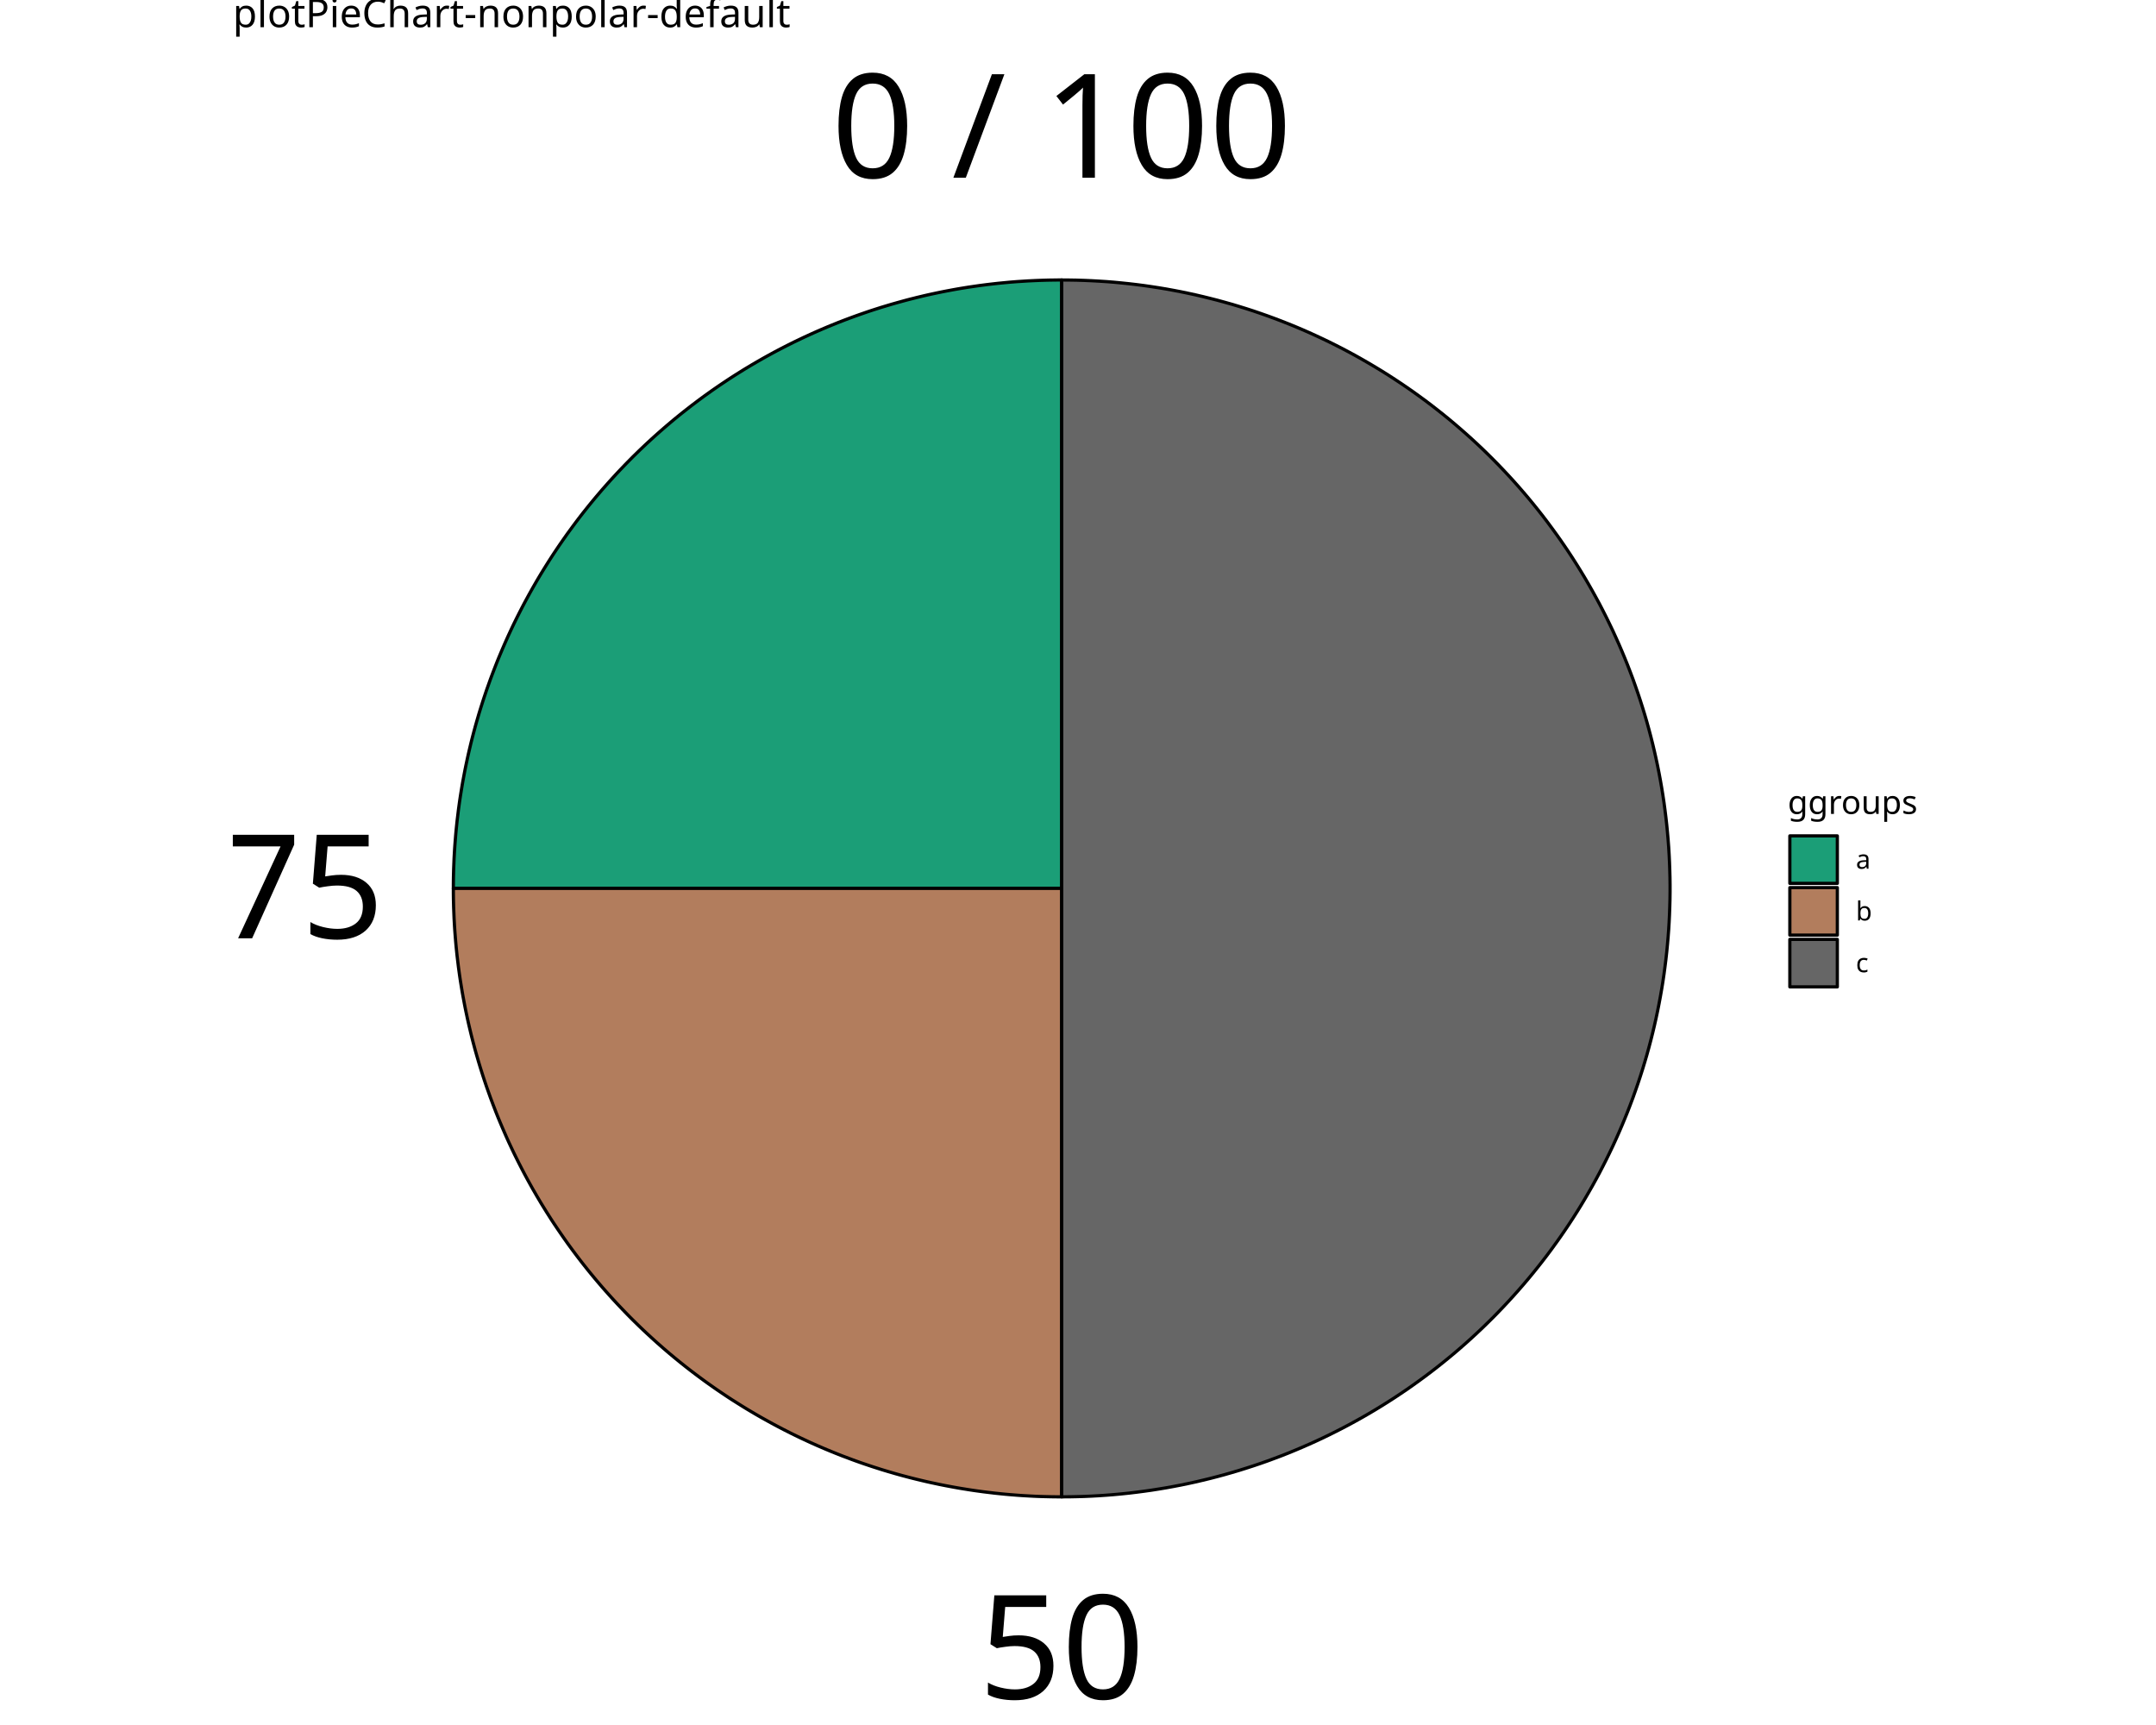
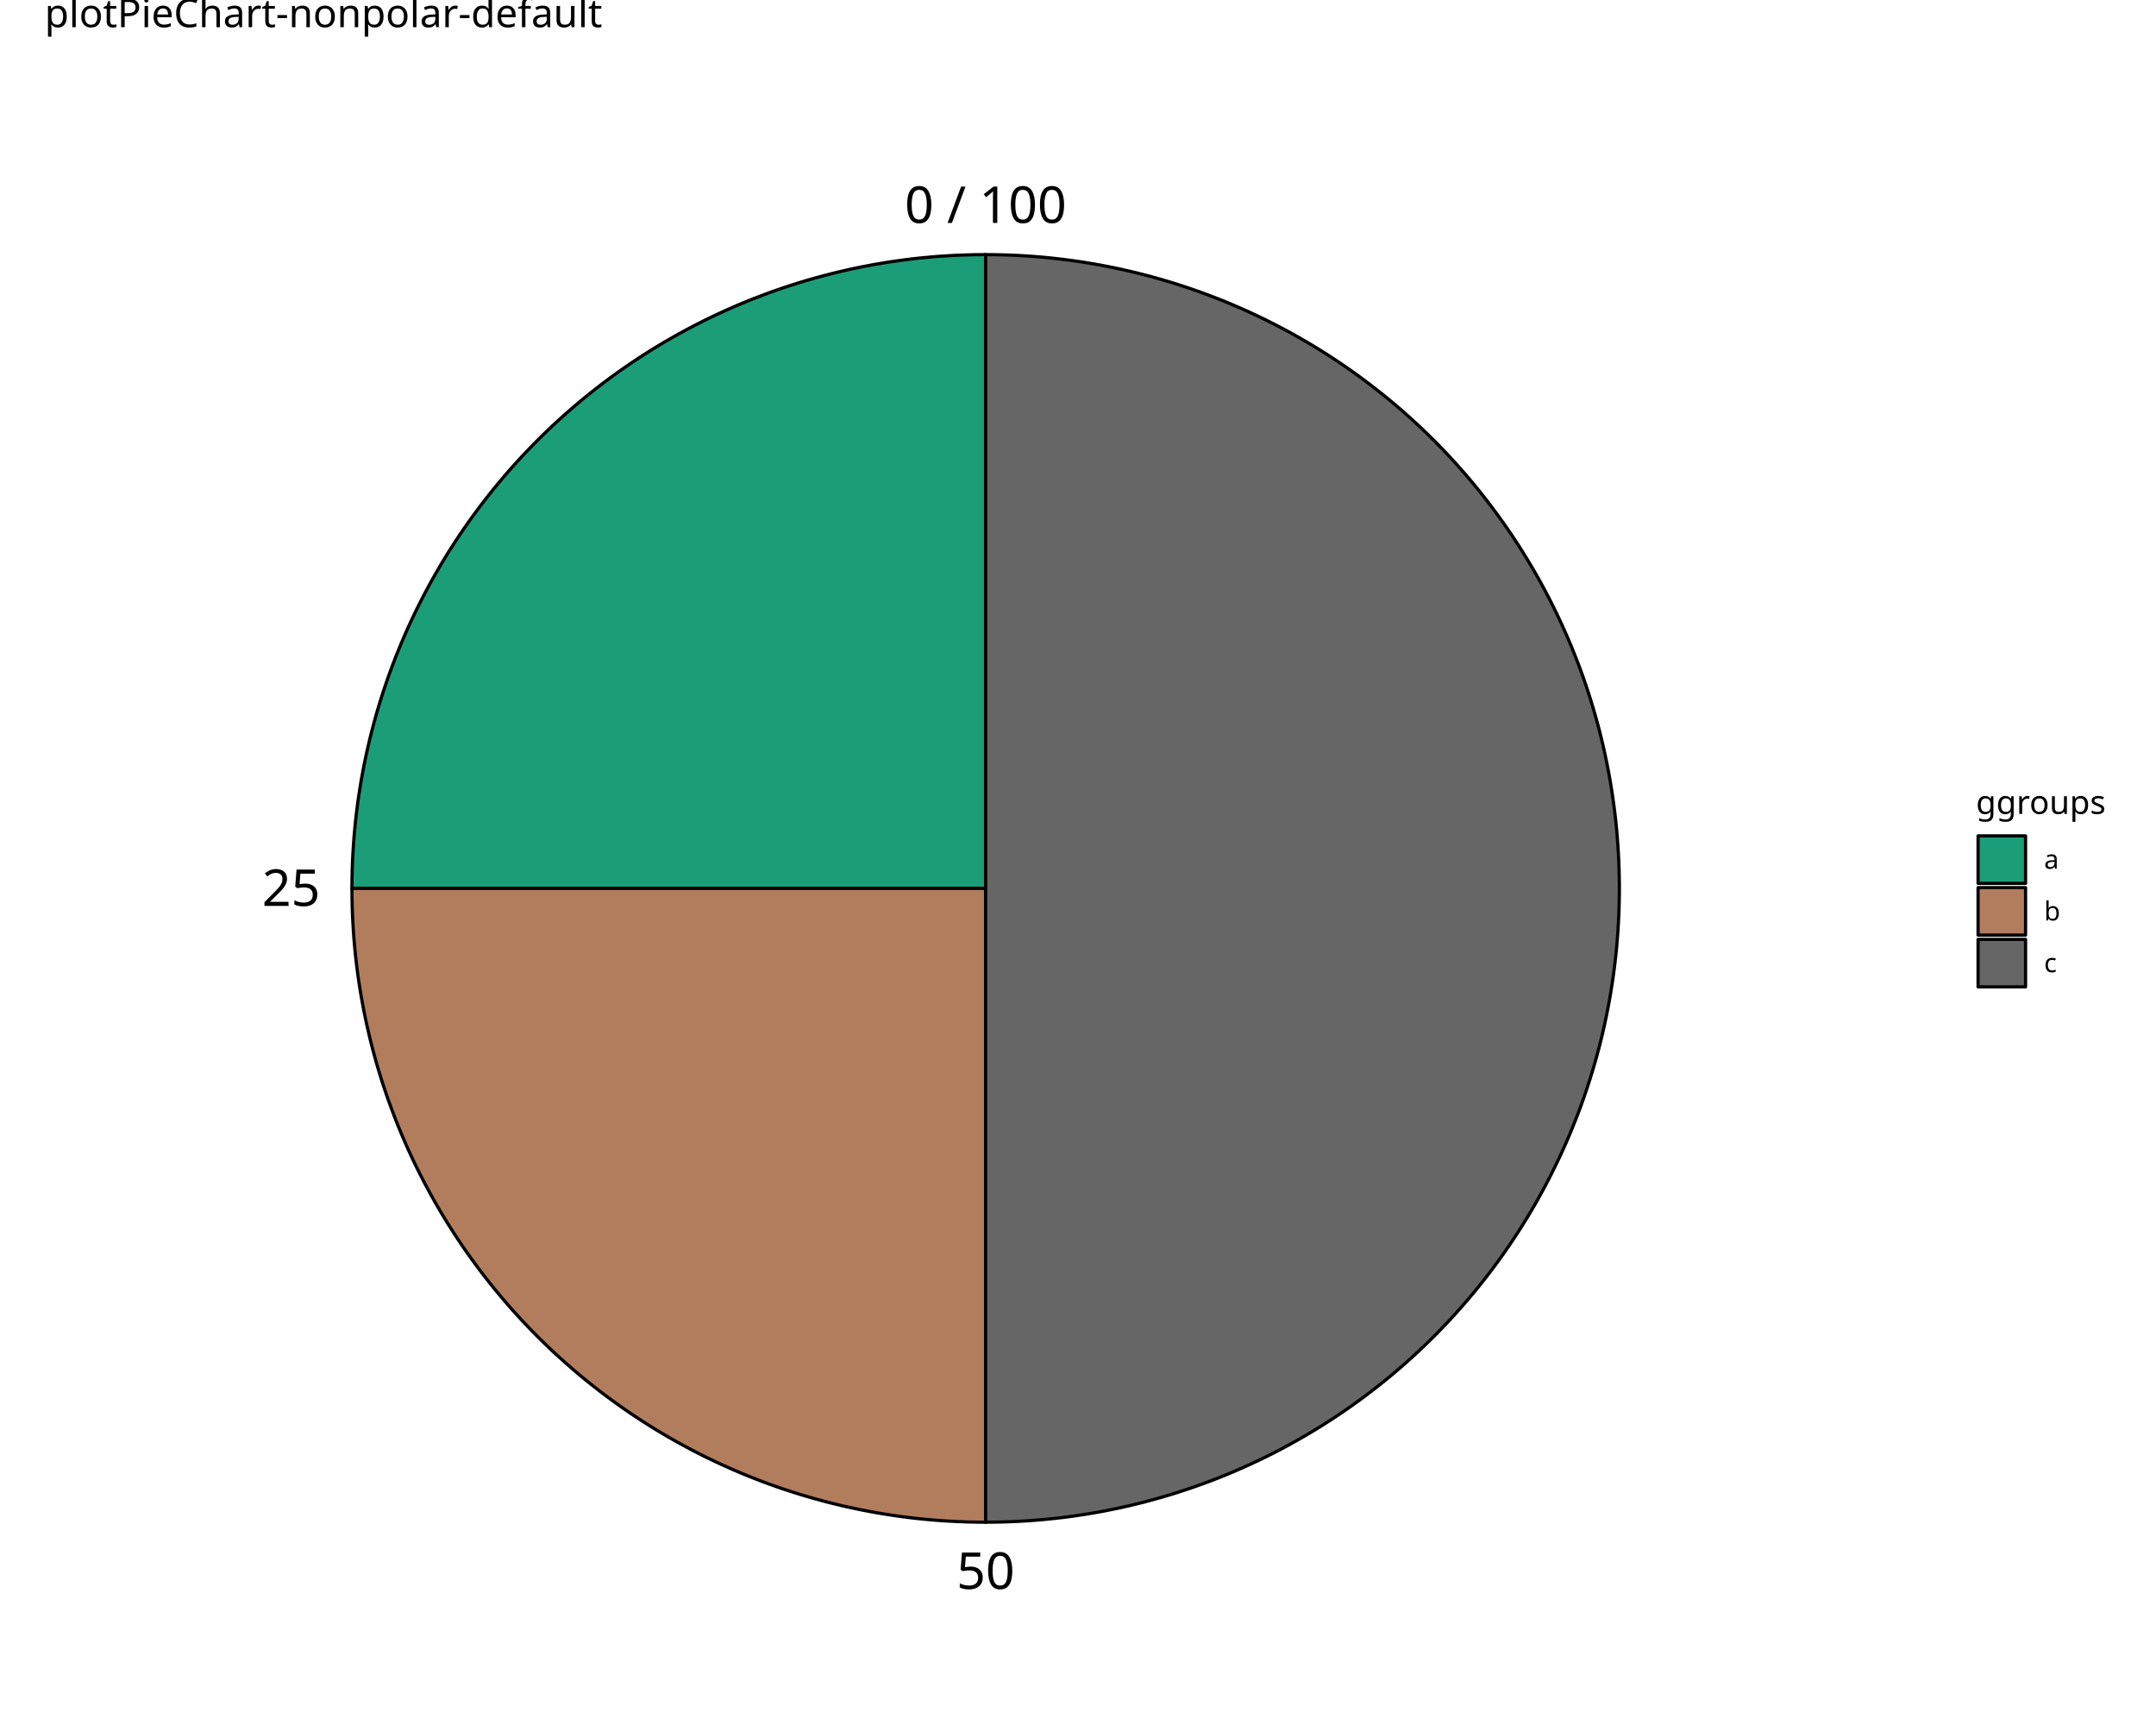
<svg xmlns="http://www.w3.org/2000/svg" class="svglite" data-engine-version="2.0" width="720.00pt" height="576.00pt" viewBox="0 0 720.00 576.00">
  <defs>
    <style type="text/css">
    .svglite line, .svglite polyline, .svglite polygon, .svglite path, .svglite rect, .svglite circle {
      fill: none;
      stroke: #000000;
      stroke-linecap: round;
      stroke-linejoin: round;
      stroke-miterlimit: 10.00;
    }
  </style>
  </defs>
  <rect width="100%" height="100%" style="stroke: none; fill: #FFFFFF;" />
  <defs>
    <clipPath id="cpMC4wMHw3MjAuMDB8MC4wMHw1NzYuMDA=">
      <rect x="0.00" y="0.00" width="720.00" height="576.00" />
    </clipPath>
  </defs>
  <g clip-path="url(#cpMC4wMHw3MjAuMDB8MC4wMHw1NzYuMDA=)">
</g>
  <defs>
-     <clipPath id="cpNzcuNzV8NjQyLjI1fDAuMDB8NTc2LjAw">
-       <rect x="77.75" y="0.00" width="564.50" height="576.00" />
+     <clipPath id="cpMTQuOTB8NzA1LjEwfDAuMDB8NTc2LjAw">
+       <rect x="14.90" y="0.00" width="690.21" height="576.00" />
    </clipPath>
  </defs>
-   <g clip-path="url(#cpNzcuNzV8NjQyLjI1fDAuMDB8NTc2LjAw)">
-     <rect x="77.75" y="0.00" width="564.50" height="576.00" style="stroke-width: 10.67; stroke: none;" />
+   <g clip-path="url(#cpMTQuOTB8NzA1LjEwfDAuMDB8NTc2LjAw)">
+     <rect x="14.90" y="0.00" width="690.21" height="576.00" style="stroke-width: 10.67; stroke: none;" />
  </g>
  <g clip-path="url(#cpMC4wMHw3MjAuMDB8MC4wMHw1NzYuMDA=)">
</g>
  <defs>
-     <clipPath id="cpNzcuNzV8NTgwLjU3fDE3LjMwfDU3Ni4wMA==">
-       <rect x="77.75" y="17.30" width="502.82" height="558.70" />
+     <clipPath id="cpMTQuOTB8NjQzLjQzfDE3LjMwfDU3Ni4wMA==">
+       <rect x="14.90" y="17.30" width="628.53" height="558.70" />
    </clipPath>
  </defs>
-   <g clip-path="url(#cpNzcuNzV8NTgwLjU3fDE3LjMwfDU3Ni4wMA==)">
-     <rect x="77.75" y="17.30" width="502.82" height="558.70" style="stroke-width: 10.67; stroke: none;" />
-     <polygon points="354.56,296.65 354.56,93.49 353.31,93.49 352.06,93.51 350.80,93.52 349.55,93.55 348.30,93.59 347.05,93.63 345.80,93.68 344.55,93.74 343.30,93.80 342.05,93.88 340.80,93.96 339.56,94.04 338.31,94.14 337.06,94.24 335.81,94.36 334.57,94.48 333.32,94.60 332.08,94.74 330.84,94.88 329.59,95.03 328.35,95.19 327.11,95.35 325.87,95.53 324.63,95.71 323.40,95.89 322.16,96.09 320.92,96.29 319.69,96.50 318.46,96.72 317.23,96.95 316.00,97.18 314.77,97.42 313.54,97.67 312.32,97.93 311.10,98.19 309.87,98.46 308.65,98.74 307.44,99.03 306.22,99.32 305.01,99.63 303.79,99.93 302.58,100.25 301.37,100.58 300.17,100.91 298.96,101.25 297.76,101.59 296.56,101.95 295.36,102.31 294.16,102.67 292.97,103.05 291.78,103.43 290.59,103.82 289.40,104.22 288.22,104.63 287.04,105.04 285.86,105.46 284.68,105.89 283.51,106.32 282.34,106.76 281.17,107.21 280.00,107.66 278.84,108.13 277.68,108.60 276.52,109.07 275.37,109.56 274.22,110.05 273.07,110.55 271.93,111.05 270.78,111.57 269.65,112.09 268.51,112.61 267.38,113.15 266.25,113.69 265.12,114.23 264.00,114.79 262.88,115.35 261.77,115.92 260.66,116.49 259.55,117.07 258.44,117.66 257.34,118.26 256.25,118.86 255.15,119.47 254.06,120.09 252.98,120.71 251.90,121.34 250.82,121.97 249.74,122.62 248.67,123.26 247.61,123.92 246.55,124.58 245.49,125.25 244.43,125.93 243.38,126.61 242.34,127.30 241.30,127.99 240.26,128.69 239.23,129.40 238.20,130.11 237.18,130.83 236.16,131.56 235.14,132.29 234.13,133.03 233.13,133.77 232.13,134.53 231.13,135.28 230.14,136.05 229.15,136.82 228.17,137.59 227.19,138.37 226.22,139.16 225.25,139.95 224.29,140.75 223.33,141.56 222.38,142.37 221.43,143.19 220.49,144.01 219.55,144.84 218.62,145.67 217.69,146.51 216.77,147.36 215.85,148.21 214.94,149.07 214.03,149.93 213.13,150.80 212.24,151.67 211.34,152.55 210.46,153.44 209.58,154.33 208.71,155.22 207.84,156.13 206.98,157.03 206.12,157.94 205.27,158.86 204.42,159.78 203.58,160.71 202.75,161.64 201.92,162.58 201.09,163.52 200.28,164.47 199.47,165.42 198.66,166.38 197.86,167.34 197.07,168.31 196.28,169.28 195.50,170.26 194.72,171.24 193.95,172.23 193.19,173.22 192.43,174.22 191.68,175.22 190.94,176.23 190.20,177.24 189.46,178.25 188.74,179.27 188.02,180.29 187.31,181.32 186.60,182.35 185.90,183.39 185.20,184.43 184.51,185.48 183.83,186.53 183.16,187.58 182.49,188.64 181.83,189.70 181.17,190.77 180.52,191.84 179.88,192.91 179.24,193.99 178.62,195.07 177.99,196.16 177.38,197.25 176.77,198.34 176.17,199.44 175.57,200.54 174.98,201.64 174.40,202.75 173.83,203.86 173.26,204.98 172.70,206.09 172.14,207.22 171.59,208.34 171.05,209.47 170.52,210.60 169.99,211.74 169.47,212.88 168.96,214.02 168.46,215.16 167.96,216.31 167.47,217.46 166.98,218.62 166.50,219.77 166.03,220.93 165.57,222.10 165.12,223.26 164.67,224.43 164.23,225.60 163.79,226.77 163.37,227.95 162.95,229.13 162.53,230.31 162.13,231.50 161.73,232.68 161.34,233.87 160.96,235.06 160.58,236.26 160.21,237.45 159.85,238.65 159.50,239.85 159.15,241.05 158.81,242.26 158.48,243.47 158.16,244.67 157.84,245.89 157.53,247.10 157.23,248.31 156.94,249.53 156.65,250.75 156.37,251.97 156.10,253.19 155.84,254.41 155.58,255.64 155.33,256.86 155.09,258.09 154.86,259.32 154.63,260.55 154.41,261.78 154.20,263.02 154.00,264.25 153.80,265.49 153.61,266.73 153.43,267.96 153.26,269.20 153.09,270.44 152.94,271.69 152.79,272.93 152.64,274.17 152.51,275.42 152.38,276.66 152.26,277.91 152.15,279.15 152.05,280.40 151.95,281.65 151.86,282.90 151.78,284.15 151.71,285.39 151.64,286.64 151.59,287.89 151.54,289.14 151.49,290.40 151.46,291.65 151.43,292.90 151.41,294.15 151.40,295.40 151.40,296.65 354.56,296.65 " style="stroke-width: 1.07; stroke-linecap: butt; fill: #1B9E77;" />
-     <polygon points="354.56,296.65 151.40,296.65 151.40,297.90 151.41,299.15 151.43,300.41 151.46,301.66 151.49,302.91 151.54,304.16 151.59,305.41 151.64,306.66 151.71,307.91 151.78,309.16 151.86,310.41 151.95,311.66 152.05,312.90 152.15,314.15 152.26,315.40 152.38,316.64 152.51,317.89 152.64,319.13 152.79,320.38 152.94,321.62 153.09,322.86 153.26,324.10 153.43,325.34 153.61,326.58 153.80,327.82 154.00,329.05 154.20,330.29 154.41,331.52 154.63,332.75 154.86,333.98 155.09,335.21 155.33,336.44 155.58,337.67 155.84,338.89 156.10,340.12 156.37,341.34 156.65,342.56 156.94,343.77 157.23,344.99 157.53,346.21 157.84,347.42 158.16,348.63 158.48,349.84 158.81,351.05 159.15,352.25 159.50,353.45 159.85,354.65 160.21,355.85 160.58,357.05 160.96,358.24 161.34,359.43 161.73,360.62 162.13,361.81 162.53,362.99 162.95,364.17 163.37,365.35 163.79,366.53 164.23,367.70 164.67,368.87 165.12,370.04 165.57,371.21 166.03,372.37 166.50,373.53 166.98,374.69 167.47,375.84 167.96,376.99 168.46,378.14 168.96,379.29 169.47,380.43 169.99,381.57 170.52,382.70 171.05,383.83 171.59,384.96 172.14,386.09 172.70,387.21 173.26,388.33 173.83,389.44 174.40,390.55 174.98,391.66 175.57,392.77 176.17,393.87 176.77,394.96 177.38,396.06 177.99,397.15 178.62,398.23 179.24,399.31 179.88,400.39 180.52,401.47 181.17,402.54 181.83,403.60 182.49,404.67 183.16,405.72 183.83,406.78 184.51,407.83 185.20,408.87 185.90,409.91 186.60,410.95 187.31,411.98 188.02,413.01 188.74,414.03 189.46,415.05 190.20,416.07 190.94,417.08 191.68,418.08 192.43,419.08 193.19,420.08 193.95,421.07 194.72,422.06 195.50,423.04 196.28,424.02 197.07,424.99 197.86,425.96 198.66,426.92 199.47,427.88 200.28,428.83 201.09,429.78 201.92,430.72 202.75,431.66 203.58,432.59 204.42,433.52 205.27,434.44 206.12,435.36 206.98,436.27 207.84,437.18 208.71,438.08 209.58,438.98 210.46,439.87 211.34,440.75 212.24,441.63 213.13,442.50 214.03,443.37 214.94,444.24 215.85,445.09 216.77,445.94 217.69,446.79 218.62,447.63 219.55,448.47 220.49,449.29 221.43,450.12 222.38,450.93 223.33,451.75 224.29,452.55 225.25,453.35 226.22,454.14 227.19,454.93 228.17,455.71 229.15,456.49 230.14,457.26 231.13,458.02 232.13,458.78 233.13,459.53 234.13,460.27 235.14,461.01 236.16,461.75 237.18,462.47 238.20,463.19 239.23,463.91 240.26,464.61 241.30,465.31 242.34,466.01 243.38,466.70 244.43,467.38 245.49,468.05 246.55,468.72 247.61,469.38 248.67,470.04 249.74,470.69 250.82,471.33 251.90,471.97 252.98,472.60 254.06,473.22 255.15,473.83 256.25,474.44 257.34,475.04 258.44,475.64 259.55,476.23 260.66,476.81 261.77,477.39 262.88,477.95 264.00,478.52 265.12,479.07 266.25,479.62 267.38,480.16 268.51,480.69 269.65,481.22 270.78,481.74 271.93,482.25 273.07,482.76 274.22,483.25 275.37,483.75 276.52,484.23 277.68,484.71 278.84,485.18 280.00,485.64 281.17,486.10 282.34,486.54 283.51,486.98 284.68,487.42 285.86,487.85 287.04,488.27 288.22,488.68 289.40,489.08 290.59,489.48 291.78,489.87 292.97,490.25 294.16,490.63 295.36,491.00 296.56,491.36 297.76,491.71 298.96,492.06 300.17,492.40 301.37,492.73 302.58,493.05 303.79,493.37 305.01,493.68 306.22,493.98 307.44,494.27 308.65,494.56 309.87,494.84 311.10,495.11 312.32,495.37 313.54,495.63 314.77,495.88 316.00,496.12 317.23,496.35 318.46,496.58 319.69,496.80 320.92,497.01 322.16,497.21 323.40,497.41 324.63,497.60 325.87,497.78 327.11,497.95 328.35,498.12 329.59,498.27 330.84,498.42 332.08,498.57 333.32,498.70 334.57,498.83 335.81,498.95 337.06,499.06 338.31,499.16 339.56,499.26 340.80,499.35 342.05,499.43 343.30,499.50 344.55,499.57 345.80,499.63 347.05,499.68 348.30,499.72 349.55,499.75 350.80,499.78 352.06,499.80 353.31,499.81 354.56,499.81 354.56,296.65 " style="stroke-width: 1.07; stroke-linecap: butt; fill: #B27D5D;" />
-     <polygon points="354.56,296.65 354.56,499.81 357.06,499.80 359.56,499.75 362.07,499.68 364.57,499.57 367.07,499.43 369.56,499.26 372.06,499.06 374.55,498.83 377.04,498.57 379.53,498.27 382.01,497.95 384.49,497.60 386.96,497.21 389.43,496.80 391.89,496.35 394.35,495.88 396.80,495.37 399.24,494.84 401.68,494.27 404.11,493.68 406.54,493.05 408.95,492.40 411.36,491.71 413.76,491.00 416.15,490.25 418.53,489.48 420.90,488.68 423.26,487.85 425.61,486.98 427.95,486.10 430.28,485.18 432.59,484.23 434.90,483.25 437.19,482.25 439.47,481.22 441.74,480.16 443.99,479.07 446.23,477.95 448.46,476.81 450.67,475.64 452.87,474.44 455.05,473.22 457.22,471.97 459.37,470.69 461.51,469.38 463.63,468.05 465.73,466.70 467.82,465.31 469.89,463.91 471.94,462.47 473.97,461.01 475.99,459.53 477.99,458.02 479.97,456.49 481.93,454.93 483.87,453.35 485.79,451.75 487.69,450.12 489.57,448.47 491.43,446.79 493.27,445.09 495.09,443.37 496.88,441.63 498.66,439.87 500.41,438.08 502.14,436.27 503.85,434.44 505.54,432.59 507.20,430.72 508.84,428.83 510.46,426.92 512.05,424.99 513.62,423.04 515.17,421.07 516.69,419.08 518.18,417.08 519.65,415.05 521.10,413.01 522.52,410.95 523.92,408.87 525.29,406.78 526.63,404.67 527.95,402.54 529.24,400.39 530.50,398.23 531.74,396.06 532.95,393.87 534.14,391.66 535.29,389.44 536.42,387.21 537.52,384.96 538.60,382.70 539.64,380.43 540.66,378.14 541.65,375.84 542.61,373.53 543.55,371.21 544.45,368.87 545.33,366.53 546.17,364.17 546.99,361.81 547.78,359.43 548.54,357.05 549.27,354.65 549.97,352.25 550.64,349.84 551.28,347.42 551.89,344.99 552.47,342.56 553.02,340.12 553.54,337.67 554.03,335.21 554.49,332.75 554.92,330.29 555.32,327.82 555.69,325.34 556.02,322.86 556.33,320.38 556.61,317.89 556.85,315.40 557.07,312.90 557.26,310.41 557.41,307.91 557.53,305.41 557.62,302.91 557.69,300.41 557.72,297.90 557.72,295.40 557.69,292.90 557.62,290.40 557.53,287.89 557.41,285.39 557.26,282.90 557.07,280.40 556.85,277.91 556.61,275.42 556.33,272.93 556.02,270.44 555.69,267.96 555.32,265.49 554.92,263.02 554.49,260.55 554.03,258.09 553.54,255.64 553.02,253.19 552.47,250.75 551.89,248.31 551.28,245.89 550.64,243.47 549.97,241.05 549.27,238.65 548.54,236.26 547.78,233.87 546.99,231.50 546.17,229.13 545.33,226.77 544.45,224.43 543.55,222.10 542.61,219.77 541.65,217.46 540.66,215.16 539.64,212.88 538.60,210.60 537.52,208.34 536.42,206.09 535.29,203.86 534.14,201.64 532.95,199.44 531.74,197.25 530.50,195.07 529.24,192.91 527.95,190.77 526.63,188.64 525.29,186.53 523.92,184.43 522.52,182.35 521.10,180.29 519.65,178.25 518.18,176.23 516.69,174.22 515.17,172.23 513.62,170.26 512.05,168.31 510.46,166.38 508.84,164.47 507.20,162.58 505.54,160.71 503.85,158.86 502.14,157.03 500.41,155.22 498.66,153.44 496.88,151.67 495.09,149.93 493.27,148.21 491.43,146.51 489.57,144.84 487.69,143.19 485.79,141.56 483.87,139.95 481.93,138.37 479.97,136.82 477.99,135.28 475.99,133.77 473.97,132.29 471.94,130.83 469.89,129.40 467.82,127.99 465.73,126.61 463.63,125.25 461.51,123.92 459.37,122.62 457.22,121.34 455.05,120.09 452.87,118.86 450.67,117.66 448.46,116.49 446.23,115.35 443.99,114.23 441.74,113.15 439.47,112.09 437.19,111.05 434.90,110.05 432.59,109.07 430.28,108.13 427.95,107.21 425.61,106.32 423.26,105.46 420.90,104.63 418.53,103.82 416.15,103.05 413.76,102.31 411.36,101.59 408.95,100.91 406.54,100.25 404.11,99.63 401.68,99.03 399.24,98.46 396.80,97.93 394.35,97.42 391.89,96.95 389.43,96.50 386.96,96.09 384.49,95.71 382.01,95.35 379.53,95.03 377.04,94.74 374.55,94.48 372.06,94.24 369.56,94.04 367.07,93.88 364.57,93.74 362.07,93.63 359.56,93.55 357.06,93.51 354.56,93.49 354.56,296.65 " style="stroke-width: 1.07; stroke-linecap: butt; fill: #666666;" />
-     <text x="354.56" y="59.34" text-anchor="middle" style="font-size: 48.37px; font-family: sans;" textLength="147.92px" lengthAdjust="spacingAndGlyphs">0 / 100</text>
-     <text x="100.61" y="313.30" text-anchor="middle" style="font-size: 48.37px; font-family: sans;" textLength="53.81px" lengthAdjust="spacingAndGlyphs">75</text>
-     <text x="354.56" y="567.25" text-anchor="middle" style="font-size: 48.37px; font-family: sans;" textLength="53.81px" lengthAdjust="spacingAndGlyphs">50</text>
+   <g clip-path="url(#cpMTQuOTB8NjQzLjQzfDE3LjMwfDU3Ni4wMA==)">
+     <rect x="14.90" y="17.30" width="628.53" height="558.70" style="stroke-width: 10.67; stroke: none;" />
+     <polygon points="329.16,296.65 329.16,85.02 327.86,85.03 326.55,85.04 325.25,85.06 323.95,85.09 322.64,85.13 321.34,85.17 320.04,85.22 318.74,85.28 317.44,85.35 316.13,85.43 314.83,85.51 313.53,85.60 312.23,85.70 310.93,85.81 309.64,85.93 308.34,86.05 307.04,86.18 305.74,86.32 304.45,86.47 303.16,86.63 301.86,86.79 300.57,86.97 299.28,87.15 297.99,87.33 296.70,87.53 295.41,87.73 294.13,87.95 292.84,88.16 291.56,88.39 290.28,88.63 288.99,88.87 287.72,89.12 286.44,89.38 285.16,89.65 283.89,89.92 282.62,90.21 281.34,90.50 280.08,90.80 278.81,91.10 277.54,91.42 276.28,91.74 275.02,92.07 273.76,92.41 272.50,92.75 271.25,93.10 269.99,93.46 268.74,93.83 267.50,94.21 266.25,94.59 265.01,94.98 263.77,95.38 262.53,95.79 261.29,96.20 260.06,96.63 258.83,97.05 257.60,97.49 256.37,97.94 255.15,98.39 253.93,98.85 252.71,99.32 251.50,99.79 250.29,100.27 249.08,100.76 247.87,101.26 246.67,101.76 245.47,102.28 244.28,102.79 243.09,103.32 241.90,103.85 240.71,104.40 239.53,104.94 238.35,105.50 237.17,106.06 236.00,106.63 234.83,107.21 233.67,107.80 232.50,108.39 231.35,108.99 230.19,109.59 229.04,110.21 227.90,110.83 226.75,111.45 225.61,112.09 224.48,112.73 223.35,113.38 222.22,114.03 221.10,114.69 219.98,115.36 218.86,116.04 217.75,116.72 216.65,117.41 215.55,118.11 214.45,118.81 213.36,119.52 212.27,120.24 211.18,120.96 210.10,121.69 209.03,122.43 207.96,123.17 206.89,123.92 205.83,124.68 204.77,125.44 203.72,126.21 202.67,126.99 201.63,127.77 200.59,128.56 199.56,129.35 198.53,130.16 197.51,130.96 196.49,131.78 195.47,132.60 194.47,133.42 193.46,134.26 192.47,135.10 191.47,135.94 190.49,136.79 189.50,137.65 188.53,138.51 187.56,139.38 186.59,140.26 185.63,141.14 184.67,142.03 183.72,142.92 182.78,143.82 181.84,144.72 180.91,145.63 179.98,146.55 179.06,147.47 178.14,148.40 177.23,149.33 176.33,150.27 175.43,151.21 174.54,152.16 173.65,153.12 172.77,154.08 171.89,155.05 171.02,156.02 170.16,156.99 169.30,157.98 168.45,158.96 167.61,159.96 166.77,160.95 165.93,161.96 165.11,162.96 164.29,163.98 163.47,165.00 162.67,166.02 161.86,167.05 161.07,168.08 160.28,169.12 159.50,170.16 158.72,171.21 157.95,172.26 157.19,173.32 156.43,174.38 155.68,175.45 154.94,176.52 154.20,177.59 153.47,178.67 152.75,179.76 152.03,180.85 151.32,181.94 150.62,183.04 149.92,184.14 149.23,185.24 148.55,186.36 147.87,187.47 147.20,188.59 146.54,189.71 145.89,190.84 145.24,191.97 144.60,193.10 143.96,194.24 143.34,195.39 142.72,196.53 142.10,197.68 141.50,198.84 140.90,199.99 140.31,201.16 139.72,202.32 139.14,203.49 138.57,204.66 138.01,205.84 137.45,207.02 136.91,208.20 136.36,209.39 135.83,210.58 135.30,211.77 134.79,212.96 134.27,214.16 133.77,215.36 133.27,216.57 132.78,217.78 132.30,218.99 131.83,220.20 131.36,221.42 130.90,222.64 130.45,223.86 130.00,225.09 129.56,226.32 129.14,227.55 128.71,228.78 128.30,230.02 127.89,231.26 127.49,232.50 127.10,233.74 126.72,234.99 126.34,236.23 125.97,237.48 125.61,238.74 125.26,239.99 124.92,241.25 124.58,242.51 124.25,243.77 123.93,245.03 123.61,246.30 123.31,247.57 123.01,248.83 122.72,250.11 122.43,251.38 122.16,252.65 121.89,253.93 121.63,255.21 121.38,256.48 121.14,257.77 120.90,259.05 120.67,260.33 120.45,261.62 120.24,262.90 120.04,264.19 119.84,265.48 119.66,266.77 119.47,268.06 119.30,269.35 119.14,270.65 118.98,271.94 118.83,273.23 118.69,274.53 118.56,275.83 118.44,277.13 118.32,278.42 118.21,279.72 118.11,281.02 118.02,282.32 117.94,283.62 117.86,284.93 117.79,286.23 117.73,287.53 117.68,288.83 117.63,290.13 117.60,291.44 117.57,292.74 117.55,294.04 117.54,295.35 117.53,296.65 329.16,296.65 " style="stroke-width: 1.07; stroke-linecap: butt; fill: #1B9E77;" />
+     <polygon points="329.16,296.65 117.53,296.65 117.54,297.96 117.55,299.26 117.57,300.56 117.60,301.87 117.63,303.17 117.68,304.47 117.73,305.77 117.79,307.08 117.86,308.38 117.94,309.68 118.02,310.98 118.11,312.28 118.21,313.58 118.32,314.88 118.44,316.18 118.56,317.48 118.69,318.77 118.83,320.07 118.98,321.36 119.14,322.66 119.30,323.95 119.47,325.24 119.66,326.54 119.84,327.83 120.04,329.11 120.24,330.40 120.45,331.69 120.67,332.97 120.90,334.26 121.14,335.54 121.38,336.82 121.63,338.10 121.89,339.38 122.16,340.65 122.43,341.93 122.72,343.20 123.01,344.47 123.31,345.74 123.61,347.01 123.93,348.27 124.25,349.53 124.58,350.80 124.92,352.05 125.26,353.31 125.61,354.57 125.97,355.82 126.34,357.07 126.72,358.32 127.10,359.56 127.49,360.81 127.89,362.05 128.30,363.29 128.71,364.52 129.14,365.76 129.56,366.99 130.00,368.22 130.45,369.44 130.90,370.66 131.36,371.88 131.83,373.10 132.30,374.31 132.78,375.53 133.27,376.73 133.77,377.94 134.27,379.14 134.79,380.34 135.30,381.54 135.83,382.73 136.36,383.92 136.91,385.10 137.45,386.29 138.01,387.47 138.57,388.64 139.14,389.81 139.72,390.98 140.31,392.15 140.90,393.31 141.50,394.47 142.10,395.62 142.72,396.77 143.34,397.92 143.96,399.06 144.60,400.20 145.24,401.33 145.89,402.47 146.54,403.59 147.20,404.72 147.87,405.83 148.55,406.95 149.23,408.06 149.92,409.17 150.62,410.27 151.32,411.37 152.03,412.46 152.75,413.55 153.47,414.63 154.20,415.71 154.94,416.79 155.68,417.86 156.43,418.92 157.19,419.99 157.95,421.04 158.72,422.10 159.50,423.14 160.28,424.19 161.07,425.22 161.86,426.26 162.67,427.28 163.47,428.31 164.29,429.33 165.11,430.34 165.93,431.35 166.77,432.35 167.61,433.35 168.45,434.34 169.30,435.33 170.16,436.31 171.02,437.29 171.89,438.26 172.77,439.22 173.65,440.19 174.54,441.14 175.43,442.09 176.33,443.03 177.23,443.97 178.14,444.91 179.06,445.83 179.98,446.76 180.91,447.67 181.84,448.58 182.78,449.49 183.72,450.39 184.67,451.28 185.63,452.17 186.59,453.05 187.56,453.92 188.53,454.79 189.50,455.65 190.49,456.51 191.47,457.36 192.47,458.21 193.46,459.05 194.47,459.88 195.47,460.71 196.49,461.53 197.51,462.34 198.53,463.15 199.56,463.95 200.59,464.75 201.63,465.53 202.67,466.32 203.72,467.09 204.77,467.86 205.83,468.63 206.89,469.38 207.96,470.13 209.03,470.87 210.10,471.61 211.18,472.34 212.27,473.07 213.36,473.78 214.45,474.49 215.55,475.19 216.65,475.89 217.75,476.58 218.86,477.26 219.98,477.94 221.10,478.61 222.22,479.27 223.35,479.93 224.48,480.57 225.61,481.22 226.75,481.85 227.90,482.48 229.04,483.10 230.19,483.71 231.35,484.32 232.50,484.92 233.67,485.51 234.83,486.09 236.00,486.67 237.17,487.24 238.35,487.80 239.53,488.36 240.71,488.91 241.90,489.45 243.09,489.98 244.28,490.51 245.47,491.03 246.67,491.54 247.87,492.05 249.08,492.54 250.29,493.03 251.50,493.51 252.71,493.99 253.93,494.46 255.15,494.92 256.37,495.37 257.60,495.81 258.83,496.25 260.06,496.68 261.29,497.10 262.53,497.51 263.77,497.92 265.01,498.32 266.25,498.71 267.50,499.10 268.74,499.47 269.99,499.84 271.25,500.20 272.50,500.55 273.76,500.90 275.02,501.24 276.28,501.57 277.54,501.89 278.81,502.20 280.08,502.51 281.34,502.81 282.62,503.10 283.89,503.38 285.16,503.65 286.44,503.92 287.72,504.18 288.99,504.43 290.28,504.68 291.56,504.91 292.84,505.14 294.13,505.36 295.41,505.57 296.70,505.77 297.99,505.97 299.28,506.16 300.57,506.34 301.86,506.51 303.16,506.68 304.45,506.83 305.74,506.98 307.04,507.12 308.34,507.25 309.64,507.38 310.93,507.49 312.23,507.60 313.53,507.70 314.83,507.79 316.13,507.88 317.44,507.95 318.74,508.02 320.04,508.08 321.34,508.13 322.64,508.18 323.95,508.22 325.25,508.24 326.55,508.26 327.86,508.28 329.16,508.28 329.16,296.65 " style="stroke-width: 1.07; stroke-linecap: butt; fill: #B27D5D;" />
+     <polygon points="329.16,296.65 329.16,508.28 331.77,508.26 334.38,508.22 336.98,508.13 339.59,508.02 342.19,507.88 344.79,507.70 347.39,507.49 349.99,507.25 352.58,506.98 355.17,506.68 357.75,506.34 360.33,505.97 362.91,505.57 365.48,505.14 368.05,504.68 370.61,504.18 373.16,503.65 375.71,503.10 378.25,502.51 380.78,501.89 383.31,501.24 385.82,500.55 388.33,499.84 390.83,499.10 393.32,498.32 395.80,497.51 398.27,496.68 400.73,495.81 403.17,494.92 405.61,493.99 408.04,493.03 410.45,492.05 412.85,491.03 415.24,489.98 417.61,488.91 419.98,487.80 422.32,486.67 424.66,485.51 426.98,484.32 429.28,483.10 431.57,481.85 433.84,480.57 436.10,479.27 438.34,477.94 440.57,476.58 442.78,475.19 444.97,473.78 447.14,472.34 449.30,470.87 451.43,469.38 453.55,467.86 455.65,466.32 457.73,464.75 459.79,463.15 461.84,461.53 463.86,459.88 465.86,458.21 467.84,456.51 469.80,454.79 471.73,453.05 473.65,451.28 475.54,449.49 477.42,447.67 479.27,445.83 481.09,443.97 482.90,442.09 484.68,440.19 486.43,438.26 488.16,436.31 489.87,434.34 491.56,432.35 493.22,430.34 494.85,428.31 496.46,426.26 498.04,424.19 499.60,422.10 501.13,419.99 502.64,417.86 504.12,415.71 505.57,413.55 507.00,411.37 508.40,409.17 509.77,406.95 511.12,404.72 512.44,402.47 513.73,400.20 514.99,397.92 516.22,395.62 517.43,393.31 518.60,390.98 519.75,388.64 520.87,386.29 521.96,383.92 523.02,381.54 524.05,379.14 525.05,376.73 526.02,374.31 526.97,371.88 527.88,369.44 528.76,366.99 529.61,364.52 530.43,362.05 531.22,359.56 531.98,357.07 532.71,354.57 533.41,352.05 534.08,349.53 534.71,347.01 535.32,344.47 535.89,341.93 536.43,339.38 536.94,336.82 537.42,334.26 537.87,331.69 538.28,329.11 538.67,326.54 539.02,323.95 539.34,321.36 539.63,318.77 539.89,316.18 540.11,313.58 540.30,310.98 540.46,308.38 540.59,305.77 540.69,303.17 540.75,300.56 540.79,297.96 540.79,295.35 540.75,292.74 540.69,290.13 540.59,287.53 540.46,284.93 540.30,282.32 540.11,279.72 539.89,277.13 539.63,274.53 539.34,271.94 539.02,269.35 538.67,266.77 538.28,264.19 537.87,261.62 537.42,259.05 536.94,256.48 536.43,253.93 535.89,251.38 535.32,248.83 534.71,246.30 534.08,243.77 533.41,241.25 532.71,238.74 531.98,236.23 531.22,233.74 530.43,231.26 529.61,228.78 528.76,226.32 527.88,223.86 526.97,221.42 526.02,218.99 525.05,216.57 524.05,214.16 523.02,211.77 521.96,209.39 520.87,207.02 519.75,204.66 518.60,202.32 517.43,199.99 516.22,197.68 514.99,195.39 513.73,193.10 512.44,190.84 511.12,188.59 509.77,186.36 508.40,184.14 507.00,181.94 505.57,179.76 504.12,177.59 502.64,175.45 501.13,173.32 499.60,171.21 498.04,169.12 496.46,167.05 494.85,165.00 493.22,162.96 491.56,160.95 489.87,158.96 488.16,156.99 486.43,155.05 484.68,153.12 482.90,151.21 481.09,149.33 479.27,147.47 477.42,145.63 475.54,143.82 473.65,142.03 471.73,140.26 469.80,138.51 467.84,136.79 465.86,135.10 463.86,133.42 461.84,131.78 459.79,130.16 457.73,128.56 455.65,126.99 453.55,125.44 451.43,123.92 449.30,122.43 447.14,120.96 444.97,119.52 442.78,118.11 440.57,116.72 438.34,115.36 436.10,114.03 433.84,112.73 431.57,111.45 429.28,110.21 426.98,108.99 424.66,107.80 422.32,106.63 419.98,105.50 417.61,104.40 415.24,103.32 412.85,102.28 410.45,101.26 408.04,100.27 405.61,99.32 403.17,98.39 400.73,97.49 398.27,96.63 395.80,95.79 393.32,94.98 390.83,94.21 388.33,93.46 385.82,92.75 383.31,92.07 380.78,91.42 378.25,90.80 375.71,90.21 373.16,89.65 370.61,89.12 368.05,88.63 365.48,88.16 362.91,87.73 360.33,87.33 357.75,86.97 355.17,86.63 352.58,86.32 349.99,86.05 347.39,85.81 344.79,85.60 342.19,85.43 339.59,85.28 336.98,85.17 334.38,85.09 331.77,85.04 329.16,85.02 329.16,296.65 " style="stroke-width: 1.07; stroke-linecap: butt; fill: #666666;" />
+     <text x="329.16" y="74.44" text-anchor="middle" style="font-size: 17.00px; font-family: sans;" textLength="51.99px" lengthAdjust="spacingAndGlyphs">0 / 100</text>
+     <text x="106.95" y="302.50" text-anchor="end" style="font-size: 17.00px; font-family: sans;" textLength="18.91px" lengthAdjust="spacingAndGlyphs">25</text>
+     <text x="329.16" y="530.56" text-anchor="middle" style="font-size: 17.00px; font-family: sans;" textLength="18.91px" lengthAdjust="spacingAndGlyphs">50</text>
  </g>
  <g clip-path="url(#cpMC4wMHw3MjAuMDB8MC4wMHw1NzYuMDA=)">
-     <rect x="591.53" y="257.59" width="50.72" height="78.13" style="stroke-width: 10.67; stroke: none;" />
-     <text x="597.01" y="271.78" style="font-size: 11.00px; font-family: sans;" textLength="39.76px" lengthAdjust="spacingAndGlyphs">ggroups</text>
-     <rect x="597.01" y="278.40" width="17.28" height="17.28" style="stroke-width: 10.67; stroke: none;" />
-     <rect x="597.72" y="279.11" width="15.86" height="15.86" style="stroke-width: 1.07; stroke-linecap: butt; fill: #1B9E77;" />
-     <rect x="597.01" y="295.68" width="17.28" height="17.28" style="stroke-width: 10.67; stroke: none;" />
-     <rect x="597.72" y="296.39" width="15.86" height="15.86" style="stroke-width: 1.07; stroke-linecap: butt; fill: #B27D5D;" />
-     <rect x="597.01" y="312.96" width="17.28" height="17.28" style="stroke-width: 10.67; stroke: none;" />
-     <rect x="597.72" y="313.67" width="15.86" height="15.86" style="stroke-width: 1.07; stroke-linecap: butt; fill: #666666;" />
-     <text x="619.77" y="290.07" style="font-size: 8.80px; font-family: sans;" textLength="4.89px" lengthAdjust="spacingAndGlyphs">a</text>
-     <text x="619.77" y="307.35" style="font-size: 8.80px; font-family: sans;" textLength="4.89px" lengthAdjust="spacingAndGlyphs">b</text>
-     <text x="619.77" y="324.63" style="font-size: 8.80px; font-family: sans;" textLength="4.40px" lengthAdjust="spacingAndGlyphs">c</text>
-     <text x="77.75" y="9.08" style="font-size: 13.20px; font-family: sans;" textLength="172.44px" lengthAdjust="spacingAndGlyphs">plotPieChart-nonpolar-default</text>
+     <rect x="654.39" y="257.59" width="50.72" height="78.13" style="stroke-width: 10.67; stroke: none;" />
+     <text x="659.87" y="271.78" style="font-size: 11.00px; font-family: sans;" textLength="39.76px" lengthAdjust="spacingAndGlyphs">ggroups</text>
+     <rect x="659.87" y="278.40" width="17.28" height="17.28" style="stroke-width: 10.67; stroke: none;" />
+     <rect x="660.58" y="279.11" width="15.86" height="15.86" style="stroke-width: 1.07; stroke-linecap: butt; fill: #1B9E77;" />
+     <rect x="659.87" y="295.68" width="17.28" height="17.28" style="stroke-width: 10.67; stroke: none;" />
+     <rect x="660.58" y="296.39" width="15.86" height="15.86" style="stroke-width: 1.07; stroke-linecap: butt; fill: #B27D5D;" />
+     <rect x="659.87" y="312.96" width="17.28" height="17.28" style="stroke-width: 10.67; stroke: none;" />
+     <rect x="660.58" y="313.67" width="15.86" height="15.86" style="stroke-width: 1.07; stroke-linecap: butt; fill: #666666;" />
+     <text x="682.63" y="290.07" style="font-size: 8.80px; font-family: sans;" textLength="4.89px" lengthAdjust="spacingAndGlyphs">a</text>
+     <text x="682.63" y="307.35" style="font-size: 8.80px; font-family: sans;" textLength="4.89px" lengthAdjust="spacingAndGlyphs">b</text>
+     <text x="682.63" y="324.63" style="font-size: 8.80px; font-family: sans;" textLength="4.40px" lengthAdjust="spacingAndGlyphs">c</text>
+     <text x="14.90" y="9.08" style="font-size: 13.20px; font-family: sans;" textLength="172.44px" lengthAdjust="spacingAndGlyphs">plotPieChart-nonpolar-default</text>
  </g>
</svg>
